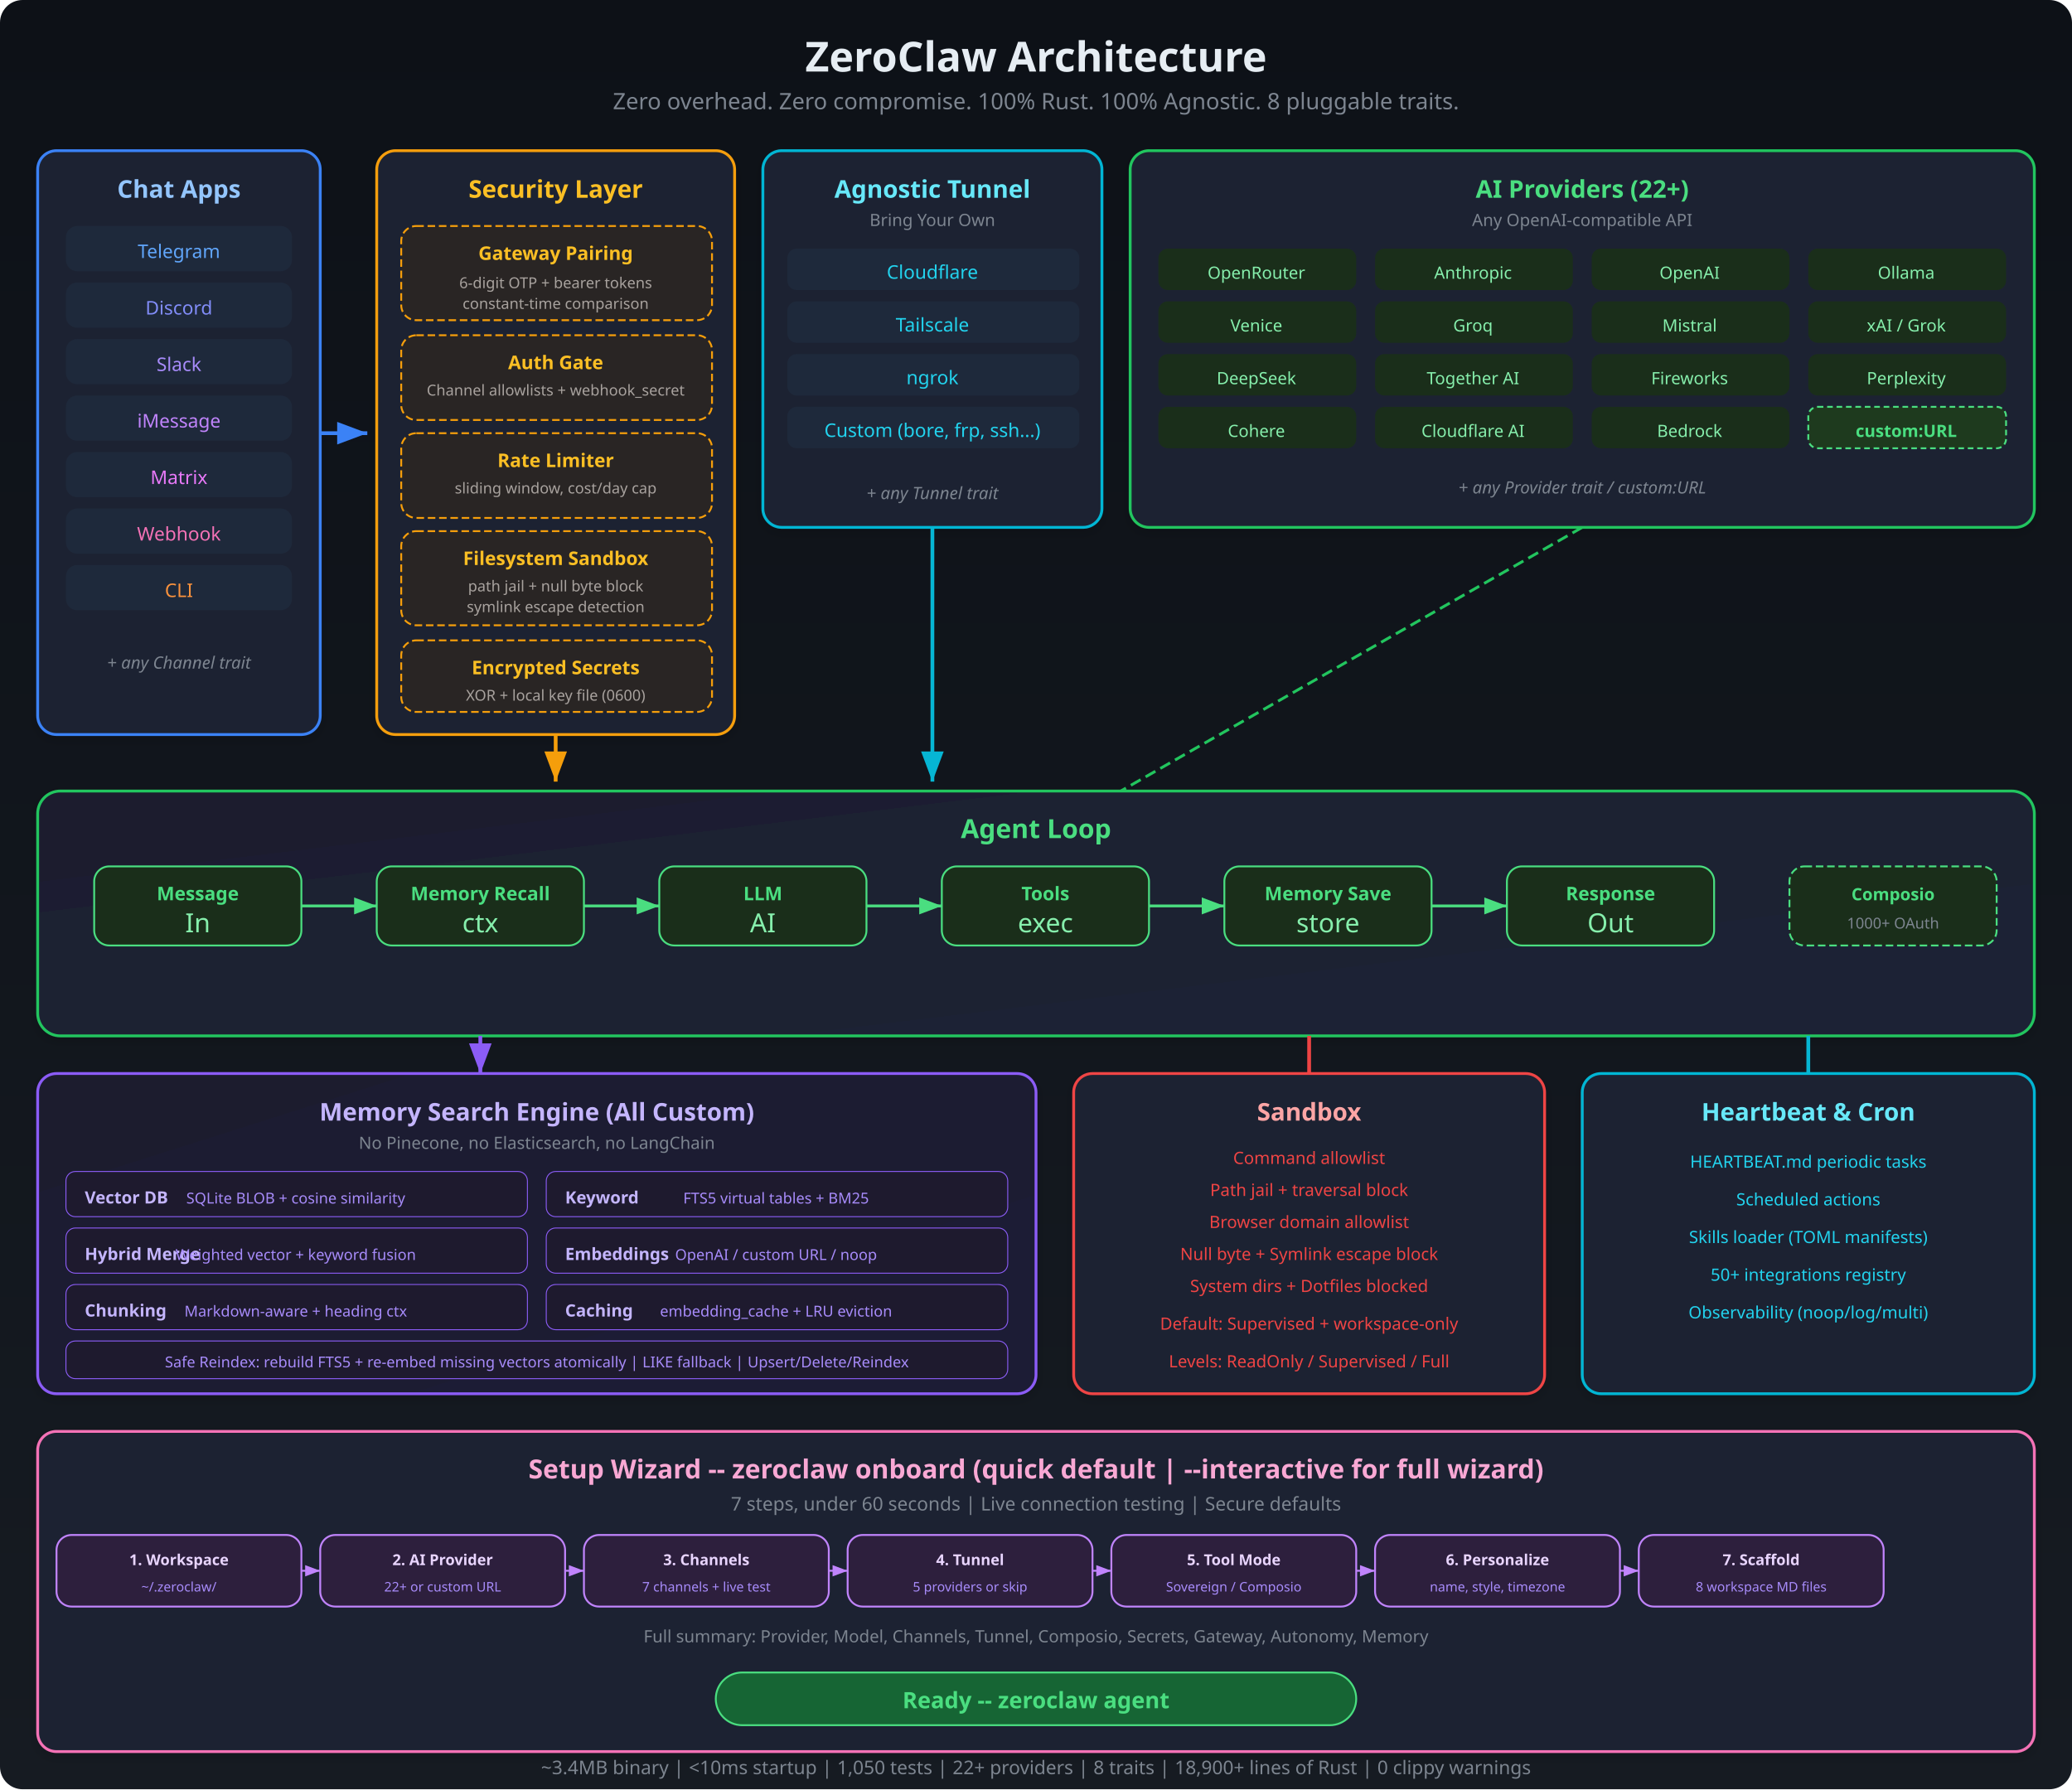
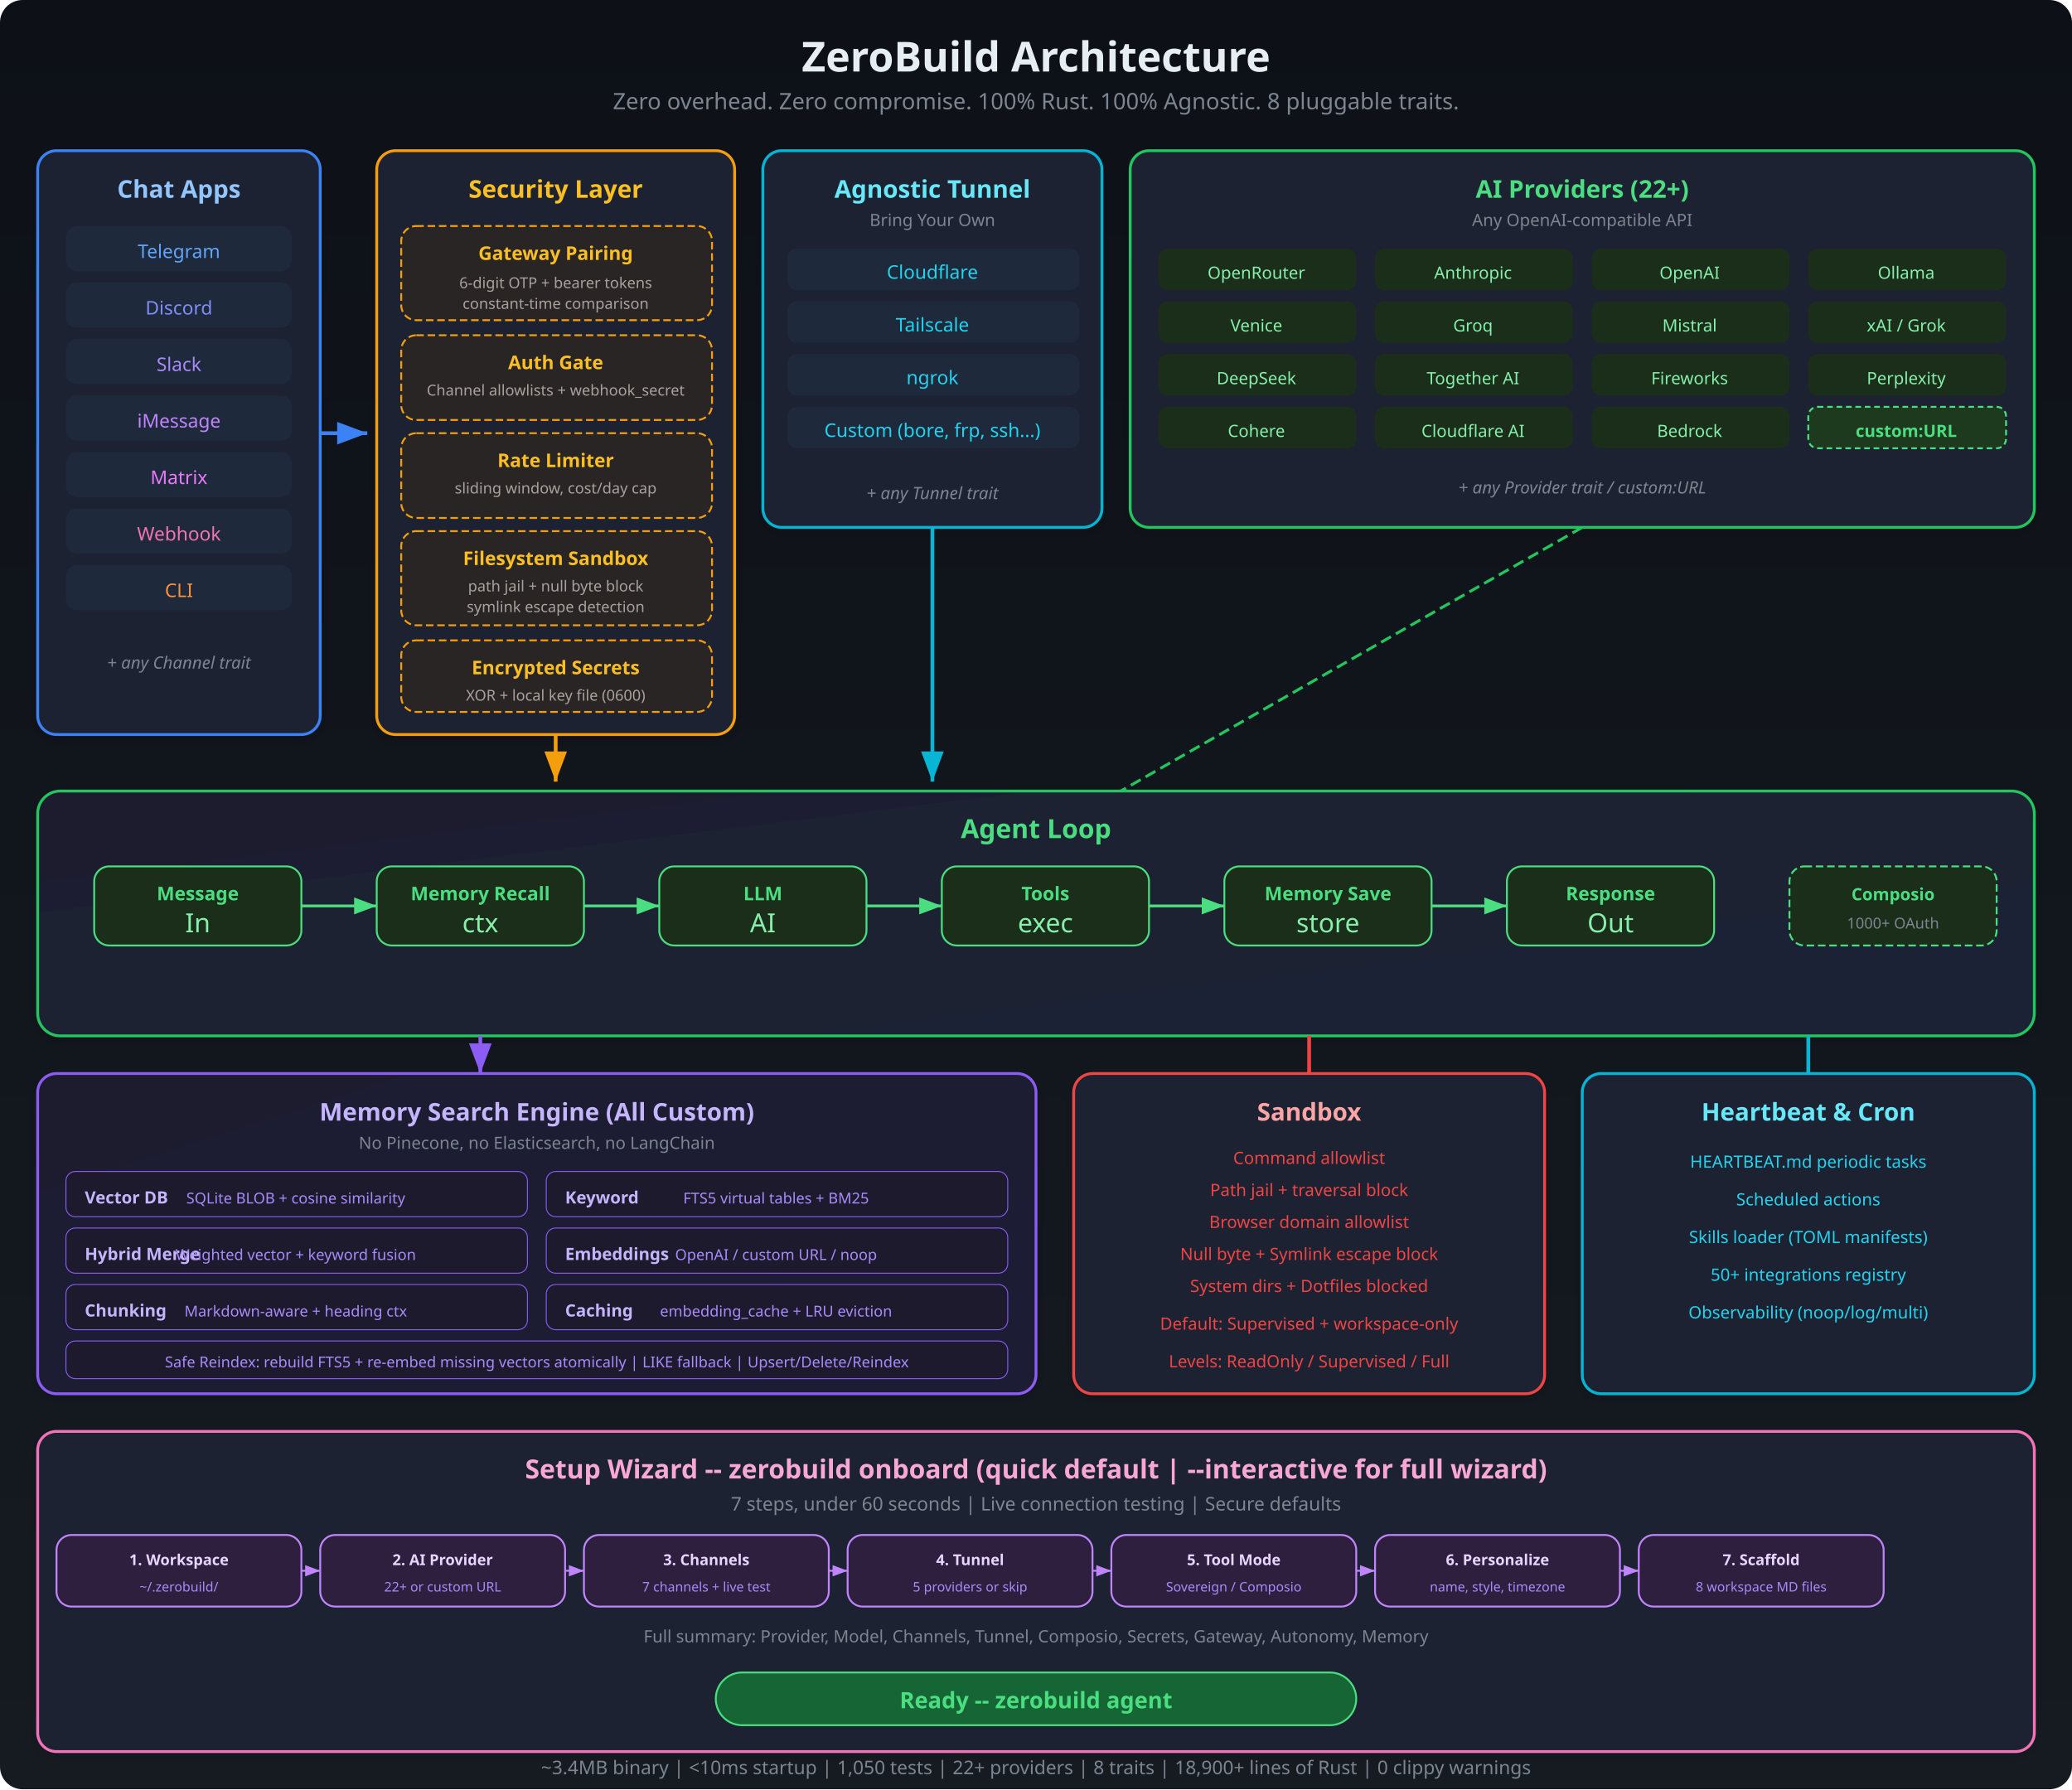
<svg xmlns="http://www.w3.org/2000/svg" viewBox="0 0 1100 950" font-family="'Segoe UI', system-ui, -apple-system, sans-serif">
  <defs>
    <filter id="shadow" x="-4%" y="-4%" width="108%" height="108%">
      <feDropShadow dx="0" dy="2" stdDeviation="3" flood-opacity="0.15" />
    </filter>
    <linearGradient id="bgGrad" x1="0" y1="0" x2="0" y2="1">
      <stop offset="0%" stop-color="#0d1117" />
      <stop offset="100%" stop-color="#161b22" />
    </linearGradient>
    <linearGradient id="agentGrad" x1="0" y1="0" x2="1" y2="1">
      <stop offset="0%" stop-color="#1a1e2e" />
      <stop offset="100%" stop-color="#1e2436" />
    </linearGradient>
    <linearGradient id="memGrad" x1="0" y1="0" x2="1" y2="1">
      <stop offset="0%" stop-color="#1a1a2e" />
      <stop offset="100%" stop-color="#1e1e36" />
    </linearGradient>
    <marker id="arrowBlue" markerWidth="8" markerHeight="6" refX="8" refY="3" orient="auto">
      <path d="M0,0 L8,3 L0,6" fill="#3b82f6" />
    </marker>
    <marker id="arrowAmber" markerWidth="8" markerHeight="6" refX="8" refY="3" orient="auto">
      <path d="M0,0 L8,3 L0,6" fill="#f59e0b" />
    </marker>
    <marker id="arrowGreen" markerWidth="8" markerHeight="6" refX="8" refY="3" orient="auto">
      <path d="M0,0 L8,3 L0,6" fill="#4ade80" />
    </marker>
    <marker id="arrowCyan" markerWidth="8" markerHeight="6" refX="8" refY="3" orient="auto">
      <path d="M0,0 L8,3 L0,6" fill="#06b6d4" />
    </marker>
    <marker id="arrowPurple" markerWidth="8" markerHeight="6" refX="8" refY="3" orient="auto">
      <path d="M0,0 L8,3 L0,6" fill="#c084fc" />
    </marker>
    <marker id="arrowViolet" markerWidth="8" markerHeight="6" refX="8" refY="3" orient="auto">
      <path d="M0,0 L8,3 L0,6" fill="#8b5cf6" />
    </marker>
  </defs>
  <rect width="1100" height="950" rx="12" fill="url(#bgGrad)" />
-   <text x="550" y="38" text-anchor="middle" fill="#e6edf3" font-size="22" font-weight="700">ZeroClaw Architecture</text>
+   <text x="550" y="38" text-anchor="middle" fill="#e6edf3" font-size="22" font-weight="700">ZeroBuild Architecture</text>
  <text x="550" y="58" text-anchor="middle" fill="#7d8590" font-size="12">Zero overhead. Zero compromise. 100% Rust. 100% Agnostic. 8 pluggable traits.</text>
  <rect x="20" y="80" width="150" height="310" rx="10" fill="#1c2333" stroke="#3b82f6" stroke-width="1.5" filter="url(#shadow)" />
  <text x="95" y="105" text-anchor="middle" fill="#93c5fd" font-size="13" font-weight="600">Chat Apps</text>
  <rect x="35" y="120" width="120" height="24" rx="6" fill="#1e293b" />
  <text x="95" y="137" text-anchor="middle" fill="#60a5fa" font-size="10">Telegram</text>
  <rect x="35" y="150" width="120" height="24" rx="6" fill="#1e293b" />
  <text x="95" y="167" text-anchor="middle" fill="#818cf8" font-size="10">Discord</text>
  <rect x="35" y="180" width="120" height="24" rx="6" fill="#1e293b" />
  <text x="95" y="197" text-anchor="middle" fill="#a78bfa" font-size="10">Slack</text>
  <rect x="35" y="210" width="120" height="24" rx="6" fill="#1e293b" />
  <text x="95" y="227" text-anchor="middle" fill="#c084fc" font-size="10">iMessage</text>
  <rect x="35" y="240" width="120" height="24" rx="6" fill="#1e293b" />
  <text x="95" y="257" text-anchor="middle" fill="#e879f9" font-size="10">Matrix</text>
  <rect x="35" y="270" width="120" height="24" rx="6" fill="#1e293b" />
  <text x="95" y="287" text-anchor="middle" fill="#f472b6" font-size="10">Webhook</text>
  <rect x="35" y="300" width="120" height="24" rx="6" fill="#1e293b" />
  <text x="95" y="317" text-anchor="middle" fill="#fb923c" font-size="10">CLI</text>
  <text x="95" y="355" text-anchor="middle" fill="#7d8590" font-size="9" font-style="italic">+ any Channel trait</text>
  <line x1="170" y1="230" x2="195" y2="230" stroke="#3b82f6" stroke-width="2" marker-end="url(#arrowBlue)" />
  <rect x="200" y="80" width="190" height="310" rx="10" fill="#1c2333" stroke="#f59e0b" stroke-width="1.5" filter="url(#shadow)" />
  <text x="295" y="105" text-anchor="middle" fill="#fbbf24" font-size="13" font-weight="600">Security Layer</text>
  <rect x="213" y="120" width="165" height="50" rx="8" fill="#292524" stroke="#f59e0b" stroke-width="1" stroke-dasharray="4,2" />
  <text x="295" y="138" text-anchor="middle" fill="#fbbf24" font-size="10" font-weight="600">Gateway Pairing</text>
  <text x="295" y="153" text-anchor="middle" fill="#a8a29e" font-size="8">6-digit OTP + bearer tokens</text>
  <text x="295" y="164" text-anchor="middle" fill="#a8a29e" font-size="8">constant-time comparison</text>
  <rect x="213" y="178" width="165" height="45" rx="8" fill="#292524" stroke="#f59e0b" stroke-width="1" stroke-dasharray="4,2" />
  <text x="295" y="196" text-anchor="middle" fill="#fbbf24" font-size="10" font-weight="600">Auth Gate</text>
  <text x="295" y="210" text-anchor="middle" fill="#a8a29e" font-size="8">Channel allowlists + webhook_secret</text>
  <rect x="213" y="230" width="165" height="45" rx="8" fill="#292524" stroke="#f59e0b" stroke-width="1" stroke-dasharray="4,2" />
  <text x="295" y="248" text-anchor="middle" fill="#fbbf24" font-size="10" font-weight="600">Rate Limiter</text>
  <text x="295" y="262" text-anchor="middle" fill="#a8a29e" font-size="8">sliding window, cost/day cap</text>
  <rect x="213" y="282" width="165" height="50" rx="8" fill="#292524" stroke="#f59e0b" stroke-width="1" stroke-dasharray="4,2" />
  <text x="295" y="300" text-anchor="middle" fill="#fbbf24" font-size="10" font-weight="600">Filesystem Sandbox</text>
  <text x="295" y="314" text-anchor="middle" fill="#a8a29e" font-size="8">path jail + null byte block</text>
  <text x="295" y="325" text-anchor="middle" fill="#a8a29e" font-size="8">symlink escape detection</text>
  <rect x="213" y="340" width="165" height="38" rx="8" fill="#292524" stroke="#f59e0b" stroke-width="1" stroke-dasharray="4,2" />
  <text x="295" y="358" text-anchor="middle" fill="#fbbf24" font-size="10" font-weight="600">Encrypted Secrets</text>
  <text x="295" y="372" text-anchor="middle" fill="#a8a29e" font-size="8">XOR + local key file (0600)</text>
  <line x1="295" y1="390" x2="295" y2="415" stroke="#f59e0b" stroke-width="2" marker-end="url(#arrowAmber)" />
  <rect x="405" y="80" width="180" height="200" rx="10" fill="#1c2333" stroke="#06b6d4" stroke-width="1.5" filter="url(#shadow)" />
  <text x="495" y="105" text-anchor="middle" fill="#67e8f9" font-size="13" font-weight="600">Agnostic Tunnel</text>
  <text x="495" y="120" text-anchor="middle" fill="#7d8590" font-size="9">Bring Your Own</text>
  <rect x="418" y="132" width="155" height="22" rx="5" fill="#1e293b" />
  <text x="495" y="148" text-anchor="middle" fill="#22d3ee" font-size="10">Cloudflare</text>
  <rect x="418" y="160" width="155" height="22" rx="5" fill="#1e293b" />
  <text x="495" y="176" text-anchor="middle" fill="#22d3ee" font-size="10">Tailscale</text>
  <rect x="418" y="188" width="155" height="22" rx="5" fill="#1e293b" />
  <text x="495" y="204" text-anchor="middle" fill="#22d3ee" font-size="10">ngrok</text>
  <rect x="418" y="216" width="155" height="22" rx="5" fill="#1e293b" />
  <text x="495" y="232" text-anchor="middle" fill="#22d3ee" font-size="10">Custom (bore, frp, ssh...)</text>
  <text x="495" y="265" text-anchor="middle" fill="#7d8590" font-size="9" font-style="italic">+ any Tunnel trait</text>
  <line x1="495" y1="280" x2="495" y2="415" stroke="#06b6d4" stroke-width="2" marker-end="url(#arrowCyan)" />
  <rect x="600" y="80" width="480" height="200" rx="10" fill="#1c2333" stroke="#22c55e" stroke-width="1.5" filter="url(#shadow)" />
  <text x="840" y="105" text-anchor="middle" fill="#4ade80" font-size="13" font-weight="600">AI Providers (22+)</text>
  <text x="840" y="120" text-anchor="middle" fill="#7d8590" font-size="9">Any OpenAI-compatible API</text>
  <rect x="615" y="132" width="105" height="22" rx="5" fill="#1a2e1a" />
  <text x="667" y="148" text-anchor="middle" fill="#86efac" font-size="9">OpenRouter</text>
  <rect x="730" y="132" width="105" height="22" rx="5" fill="#1a2e1a" />
  <text x="782" y="148" text-anchor="middle" fill="#86efac" font-size="9">Anthropic</text>
  <rect x="845" y="132" width="105" height="22" rx="5" fill="#1a2e1a" />
  <text x="897" y="148" text-anchor="middle" fill="#86efac" font-size="9">OpenAI</text>
  <rect x="960" y="132" width="105" height="22" rx="5" fill="#1a2e1a" />
  <text x="1012" y="148" text-anchor="middle" fill="#86efac" font-size="9">Ollama</text>
  <rect x="615" y="160" width="105" height="22" rx="5" fill="#1a2e1a" />
  <text x="667" y="176" text-anchor="middle" fill="#86efac" font-size="9">Venice</text>
  <rect x="730" y="160" width="105" height="22" rx="5" fill="#1a2e1a" />
  <text x="782" y="176" text-anchor="middle" fill="#86efac" font-size="9">Groq</text>
  <rect x="845" y="160" width="105" height="22" rx="5" fill="#1a2e1a" />
  <text x="897" y="176" text-anchor="middle" fill="#86efac" font-size="9">Mistral</text>
  <rect x="960" y="160" width="105" height="22" rx="5" fill="#1a2e1a" />
  <text x="1012" y="176" text-anchor="middle" fill="#86efac" font-size="9">xAI / Grok</text>
  <rect x="615" y="188" width="105" height="22" rx="5" fill="#1a2e1a" />
  <text x="667" y="204" text-anchor="middle" fill="#86efac" font-size="9">DeepSeek</text>
  <rect x="730" y="188" width="105" height="22" rx="5" fill="#1a2e1a" />
  <text x="782" y="204" text-anchor="middle" fill="#86efac" font-size="9">Together AI</text>
  <rect x="845" y="188" width="105" height="22" rx="5" fill="#1a2e1a" />
  <text x="897" y="204" text-anchor="middle" fill="#86efac" font-size="9">Fireworks</text>
  <rect x="960" y="188" width="105" height="22" rx="5" fill="#1a2e1a" />
  <text x="1012" y="204" text-anchor="middle" fill="#86efac" font-size="9">Perplexity</text>
  <rect x="615" y="216" width="105" height="22" rx="5" fill="#1a2e1a" />
  <text x="667" y="232" text-anchor="middle" fill="#86efac" font-size="9">Cohere</text>
  <rect x="730" y="216" width="105" height="22" rx="5" fill="#1a2e1a" />
  <text x="782" y="232" text-anchor="middle" fill="#86efac" font-size="9">Cloudflare AI</text>
  <rect x="845" y="216" width="105" height="22" rx="5" fill="#1a2e1a" />
  <text x="897" y="232" text-anchor="middle" fill="#86efac" font-size="9">Bedrock</text>
  <rect x="960" y="216" width="105" height="22" rx="5" fill="#1e3a1e" stroke="#4ade80" stroke-width="1" stroke-dasharray="3,2" />
  <text x="1012" y="232" text-anchor="middle" fill="#4ade80" font-size="9" font-weight="600">custom:URL</text>
  <text x="840" y="262" text-anchor="middle" fill="#7d8590" font-size="9" font-style="italic">+ any Provider trait / custom:URL</text>
  <line x1="840" y1="280" x2="560" y2="440" stroke="#22c55e" stroke-width="1.5" stroke-dasharray="6,3" marker-end="url(#arrowGreen)" />
  <rect x="20" y="420" width="1060" height="130" rx="12" fill="url(#agentGrad)" stroke="#22c55e" stroke-width="1.5" filter="url(#shadow)" />
  <text x="550" y="445" text-anchor="middle" fill="#4ade80" font-size="14" font-weight="700">Agent Loop</text>
  <rect x="50" y="460" width="110" height="42" rx="8" fill="#1a2e1a" stroke="#4ade80" stroke-width="1" />
  <text x="105" y="478" text-anchor="middle" fill="#4ade80" font-size="10" font-weight="600">Message</text>
  <text x="105" y="495" text-anchor="middle" fill="#86efac" font-size="14">In</text>
  <rect x="200" y="460" width="110" height="42" rx="8" fill="#1a2e1a" stroke="#4ade80" stroke-width="1" />
  <text x="255" y="478" text-anchor="middle" fill="#4ade80" font-size="10" font-weight="600">Memory Recall</text>
  <text x="255" y="495" text-anchor="middle" fill="#86efac" font-size="14">ctx</text>
  <rect x="350" y="460" width="110" height="42" rx="8" fill="#1a2e1a" stroke="#4ade80" stroke-width="1" />
  <text x="405" y="478" text-anchor="middle" fill="#4ade80" font-size="10" font-weight="600">LLM</text>
  <text x="405" y="495" text-anchor="middle" fill="#86efac" font-size="14">AI</text>
  <rect x="500" y="460" width="110" height="42" rx="8" fill="#1a2e1a" stroke="#4ade80" stroke-width="1" />
  <text x="555" y="478" text-anchor="middle" fill="#4ade80" font-size="10" font-weight="600">Tools</text>
  <text x="555" y="495" text-anchor="middle" fill="#86efac" font-size="14">exec</text>
  <rect x="650" y="460" width="110" height="42" rx="8" fill="#1a2e1a" stroke="#4ade80" stroke-width="1" />
  <text x="705" y="478" text-anchor="middle" fill="#4ade80" font-size="10" font-weight="600">Memory Save</text>
  <text x="705" y="495" text-anchor="middle" fill="#86efac" font-size="14">store</text>
  <rect x="800" y="460" width="110" height="42" rx="8" fill="#1a2e1a" stroke="#4ade80" stroke-width="1" />
  <text x="855" y="478" text-anchor="middle" fill="#4ade80" font-size="10" font-weight="600">Response</text>
  <text x="855" y="495" text-anchor="middle" fill="#86efac" font-size="14">Out</text>
  <rect x="950" y="460" width="110" height="42" rx="8" fill="#1a2e1a" stroke="#4ade80" stroke-width="1" stroke-dasharray="4,2" />
  <text x="1005" y="478" text-anchor="middle" fill="#4ade80" font-size="9" font-weight="600">Composio</text>
  <text x="1005" y="493" text-anchor="middle" fill="#7d8590" font-size="8">1000+ OAuth</text>
  <line x1="160" y1="481" x2="200" y2="481" stroke="#4ade80" stroke-width="1.5" marker-end="url(#arrowGreen)" />
  <line x1="310" y1="481" x2="350" y2="481" stroke="#4ade80" stroke-width="1.5" marker-end="url(#arrowGreen)" />
  <line x1="460" y1="481" x2="500" y2="481" stroke="#4ade80" stroke-width="1.5" marker-end="url(#arrowGreen)" />
  <line x1="610" y1="481" x2="650" y2="481" stroke="#4ade80" stroke-width="1.5" marker-end="url(#arrowGreen)" />
  <line x1="760" y1="481" x2="800" y2="481" stroke="#4ade80" stroke-width="1.5" marker-end="url(#arrowGreen)" />
  <rect x="20" y="570" width="530" height="170" rx="10" fill="url(#memGrad)" stroke="#8b5cf6" stroke-width="1.5" filter="url(#shadow)" />
  <text x="285" y="595" text-anchor="middle" fill="#c4b5fd" font-size="13" font-weight="700">Memory Search Engine (All Custom)</text>
  <text x="285" y="610" text-anchor="middle" fill="#7d8590" font-size="9">No Pinecone, no Elasticsearch, no LangChain</text>
  <rect x="35" y="622" width="245" height="24" rx="5" fill="#1e1a2e" stroke="#8b5cf6" stroke-width="0.5" />
  <text x="45" y="639" fill="#c4b5fd" font-size="9" font-weight="600">Vector DB</text>
  <text x="157" y="639" text-anchor="middle" fill="#a78bfa" font-size="8">SQLite BLOB + cosine similarity</text>
  <rect x="290" y="622" width="245" height="24" rx="5" fill="#1e1a2e" stroke="#8b5cf6" stroke-width="0.5" />
  <text x="300" y="639" fill="#c4b5fd" font-size="9" font-weight="600">Keyword</text>
  <text x="412" y="639" text-anchor="middle" fill="#a78bfa" font-size="8">FTS5 virtual tables + BM25</text>
  <rect x="35" y="652" width="245" height="24" rx="5" fill="#1e1a2e" stroke="#8b5cf6" stroke-width="0.5" />
  <text x="45" y="669" fill="#c4b5fd" font-size="9" font-weight="600">Hybrid Merge</text>
  <text x="157" y="669" text-anchor="middle" fill="#a78bfa" font-size="8">Weighted vector + keyword fusion</text>
  <rect x="290" y="652" width="245" height="24" rx="5" fill="#1e1a2e" stroke="#8b5cf6" stroke-width="0.5" />
  <text x="300" y="669" fill="#c4b5fd" font-size="9" font-weight="600">Embeddings</text>
  <text x="412" y="669" text-anchor="middle" fill="#a78bfa" font-size="8">OpenAI / custom URL / noop</text>
  <rect x="35" y="682" width="245" height="24" rx="5" fill="#1e1a2e" stroke="#8b5cf6" stroke-width="0.5" />
  <text x="45" y="699" fill="#c4b5fd" font-size="9" font-weight="600">Chunking</text>
  <text x="157" y="699" text-anchor="middle" fill="#a78bfa" font-size="8">Markdown-aware + heading ctx</text>
  <rect x="290" y="682" width="245" height="24" rx="5" fill="#1e1a2e" stroke="#8b5cf6" stroke-width="0.5" />
  <text x="300" y="699" fill="#c4b5fd" font-size="9" font-weight="600">Caching</text>
  <text x="412" y="699" text-anchor="middle" fill="#a78bfa" font-size="8">embedding_cache + LRU eviction</text>
  <rect x="35" y="712" width="500" height="20" rx="5" fill="#1e1a2e" stroke="#8b5cf6" stroke-width="0.5" />
  <text x="285" y="726" text-anchor="middle" fill="#a78bfa" font-size="8">Safe Reindex: rebuild FTS5 + re-embed missing vectors atomically | LIKE fallback | Upsert/Delete/Reindex</text>
  <line x1="255" y1="550" x2="255" y2="570" stroke="#8b5cf6" stroke-width="2" marker-end="url(#arrowViolet)" />
  <rect x="570" y="570" width="250" height="170" rx="10" fill="#1c2333" stroke="#ef4444" stroke-width="1.5" filter="url(#shadow)" />
  <text x="695" y="595" text-anchor="middle" fill="#fca5a5" font-size="13" font-weight="600">Sandbox</text>
  <text x="695" y="618" text-anchor="middle" fill="#ef4444" font-size="9">Command allowlist</text>
  <text x="695" y="635" text-anchor="middle" fill="#ef4444" font-size="9">Path jail + traversal block</text>
  <text x="695" y="652" text-anchor="middle" fill="#ef4444" font-size="9">Browser domain allowlist</text>
  <text x="695" y="669" text-anchor="middle" fill="#ef4444" font-size="9">Null byte + Symlink escape block</text>
  <text x="695" y="686" text-anchor="middle" fill="#ef4444" font-size="9">System dirs + Dotfiles blocked</text>
  <text x="695" y="706" text-anchor="middle" fill="#ef4444" font-size="9">Default: Supervised + workspace-only</text>
  <text x="695" y="726" text-anchor="middle" fill="#ef4444" font-size="9">Levels: ReadOnly / Supervised / Full</text>
  <line x1="695" y1="550" x2="695" y2="570" stroke="#ef4444" stroke-width="2" />
  <rect x="840" y="570" width="240" height="170" rx="10" fill="#1c2333" stroke="#06b6d4" stroke-width="1.5" filter="url(#shadow)" />
  <text x="960" y="595" text-anchor="middle" fill="#67e8f9" font-size="13" font-weight="600">Heartbeat &amp; Cron</text>
  <text x="960" y="620" text-anchor="middle" fill="#22d3ee" font-size="9">HEARTBEAT.md periodic tasks</text>
  <text x="960" y="640" text-anchor="middle" fill="#22d3ee" font-size="9">Scheduled actions</text>
  <text x="960" y="660" text-anchor="middle" fill="#22d3ee" font-size="9">Skills loader (TOML manifests)</text>
  <text x="960" y="680" text-anchor="middle" fill="#22d3ee" font-size="9">50+ integrations registry</text>
  <text x="960" y="700" text-anchor="middle" fill="#22d3ee" font-size="9">Observability (noop/log/multi)</text>
  <line x1="960" y1="550" x2="960" y2="570" stroke="#06b6d4" stroke-width="2" />
  <rect x="20" y="760" width="1060" height="170" rx="10" fill="#1c2333" stroke="#f472b6" stroke-width="1.5" filter="url(#shadow)" />
-   <text x="550" y="785" text-anchor="middle" fill="#f9a8d4" font-size="14" font-weight="700">Setup Wizard  --  zeroclaw onboard (quick default | --interactive for full wizard)</text>
+   <text x="550" y="785" text-anchor="middle" fill="#f9a8d4" font-size="14" font-weight="700">Setup Wizard  --  zerobuild onboard (quick default | --interactive for full wizard)</text>
  <text x="550" y="802" text-anchor="middle" fill="#7d8590" font-size="10">7 steps, under 60 seconds | Live connection testing | Secure defaults</text>
  <rect x="30" y="815" width="130" height="38" rx="8" fill="#2d1f3d" stroke="#c084fc" stroke-width="1" />
  <text x="95" y="831" text-anchor="middle" fill="#e9d5ff" font-size="8" font-weight="600">1. Workspace</text>
-   <text x="95" y="845" text-anchor="middle" fill="#a78bfa" font-size="7">~/.zeroclaw/</text>
+   <text x="95" y="845" text-anchor="middle" fill="#a78bfa" font-size="7">~/.zerobuild/</text>
  <rect x="170" y="815" width="130" height="38" rx="8" fill="#2d1f3d" stroke="#c084fc" stroke-width="1" />
  <text x="235" y="831" text-anchor="middle" fill="#e9d5ff" font-size="8" font-weight="600">2. AI Provider</text>
  <text x="235" y="845" text-anchor="middle" fill="#a78bfa" font-size="7">22+ or custom URL</text>
  <rect x="310" y="815" width="130" height="38" rx="8" fill="#2d1f3d" stroke="#c084fc" stroke-width="1" />
  <text x="375" y="831" text-anchor="middle" fill="#e9d5ff" font-size="8" font-weight="600">3. Channels</text>
  <text x="375" y="845" text-anchor="middle" fill="#a78bfa" font-size="7">7 channels + live test</text>
  <rect x="450" y="815" width="130" height="38" rx="8" fill="#2d1f3d" stroke="#c084fc" stroke-width="1" />
  <text x="515" y="831" text-anchor="middle" fill="#e9d5ff" font-size="8" font-weight="600">4. Tunnel</text>
  <text x="515" y="845" text-anchor="middle" fill="#a78bfa" font-size="7">5 providers or skip</text>
  <rect x="590" y="815" width="130" height="38" rx="8" fill="#2d1f3d" stroke="#c084fc" stroke-width="1" />
  <text x="655" y="831" text-anchor="middle" fill="#e9d5ff" font-size="8" font-weight="600">5. Tool Mode</text>
  <text x="655" y="845" text-anchor="middle" fill="#a78bfa" font-size="7">Sovereign / Composio</text>
  <rect x="730" y="815" width="130" height="38" rx="8" fill="#2d1f3d" stroke="#c084fc" stroke-width="1" />
  <text x="795" y="831" text-anchor="middle" fill="#e9d5ff" font-size="8" font-weight="600">6. Personalize</text>
  <text x="795" y="845" text-anchor="middle" fill="#a78bfa" font-size="7">name, style, timezone</text>
  <rect x="870" y="815" width="130" height="38" rx="8" fill="#2d1f3d" stroke="#c084fc" stroke-width="1" />
  <text x="935" y="831" text-anchor="middle" fill="#e9d5ff" font-size="8" font-weight="600">7. Scaffold</text>
  <text x="935" y="845" text-anchor="middle" fill="#a78bfa" font-size="7">8 workspace MD files</text>
  <line x1="160" y1="834" x2="170" y2="834" stroke="#c084fc" stroke-width="1" marker-end="url(#arrowPurple)" />
  <line x1="300" y1="834" x2="310" y2="834" stroke="#c084fc" stroke-width="1" marker-end="url(#arrowPurple)" />
  <line x1="440" y1="834" x2="450" y2="834" stroke="#c084fc" stroke-width="1" marker-end="url(#arrowPurple)" />
  <line x1="580" y1="834" x2="590" y2="834" stroke="#c084fc" stroke-width="1" marker-end="url(#arrowPurple)" />
  <line x1="720" y1="834" x2="730" y2="834" stroke="#c084fc" stroke-width="1" marker-end="url(#arrowPurple)" />
  <line x1="860" y1="834" x2="870" y2="834" stroke="#c084fc" stroke-width="1" marker-end="url(#arrowPurple)" />
  <text x="550" y="872" text-anchor="middle" fill="#7d8590" font-size="9">Full summary: Provider, Model, Channels, Tunnel, Composio, Secrets, Gateway, Autonomy, Memory</text>
  <rect x="380" y="888" width="340" height="28" rx="14" fill="#166534" stroke="#4ade80" stroke-width="1" />
-   <text x="550" y="907" text-anchor="middle" fill="#4ade80" font-size="12" font-weight="600">Ready -- zeroclaw agent</text>
+   <text x="550" y="907" text-anchor="middle" fill="#4ade80" font-size="12" font-weight="600">Ready -- zerobuild agent</text>
  <text x="550" y="942" text-anchor="middle" fill="#7d8590" font-size="10">~3.4MB binary  |  &lt;10ms startup  |  1,050 tests  |  22+ providers  |  8 traits  |  18,900+ lines of Rust  |  0 clippy warnings</text>
</svg>
